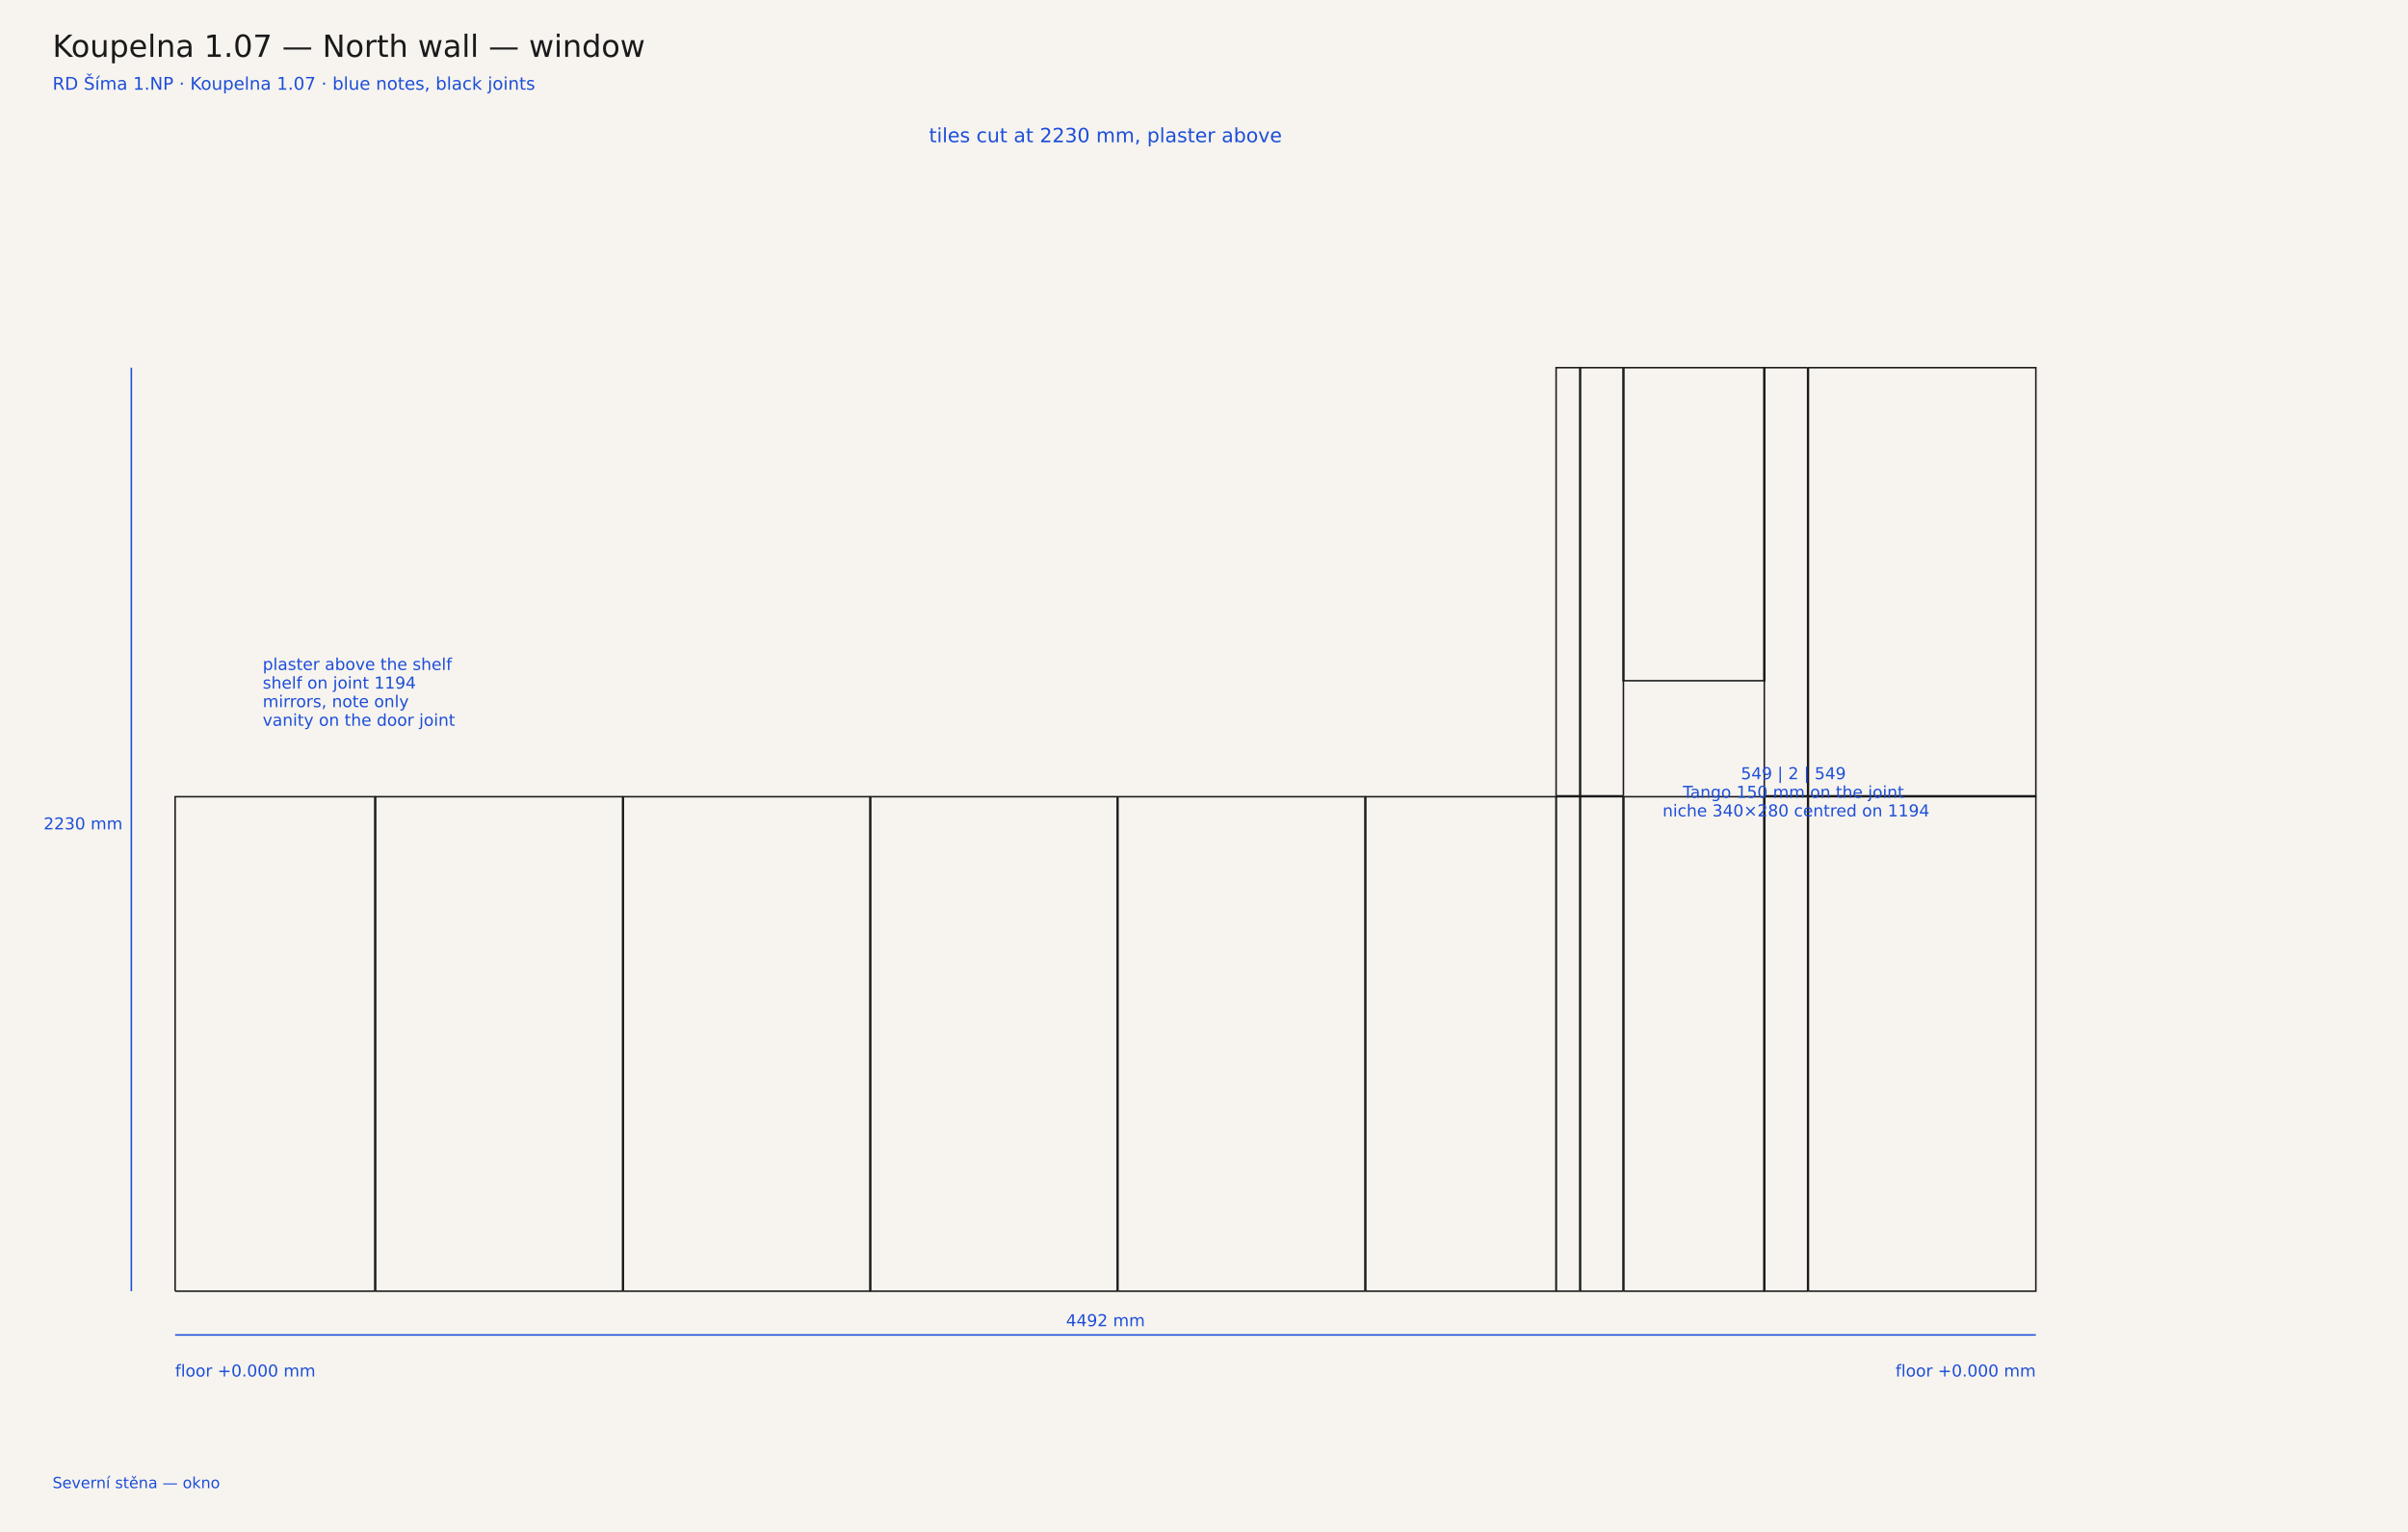
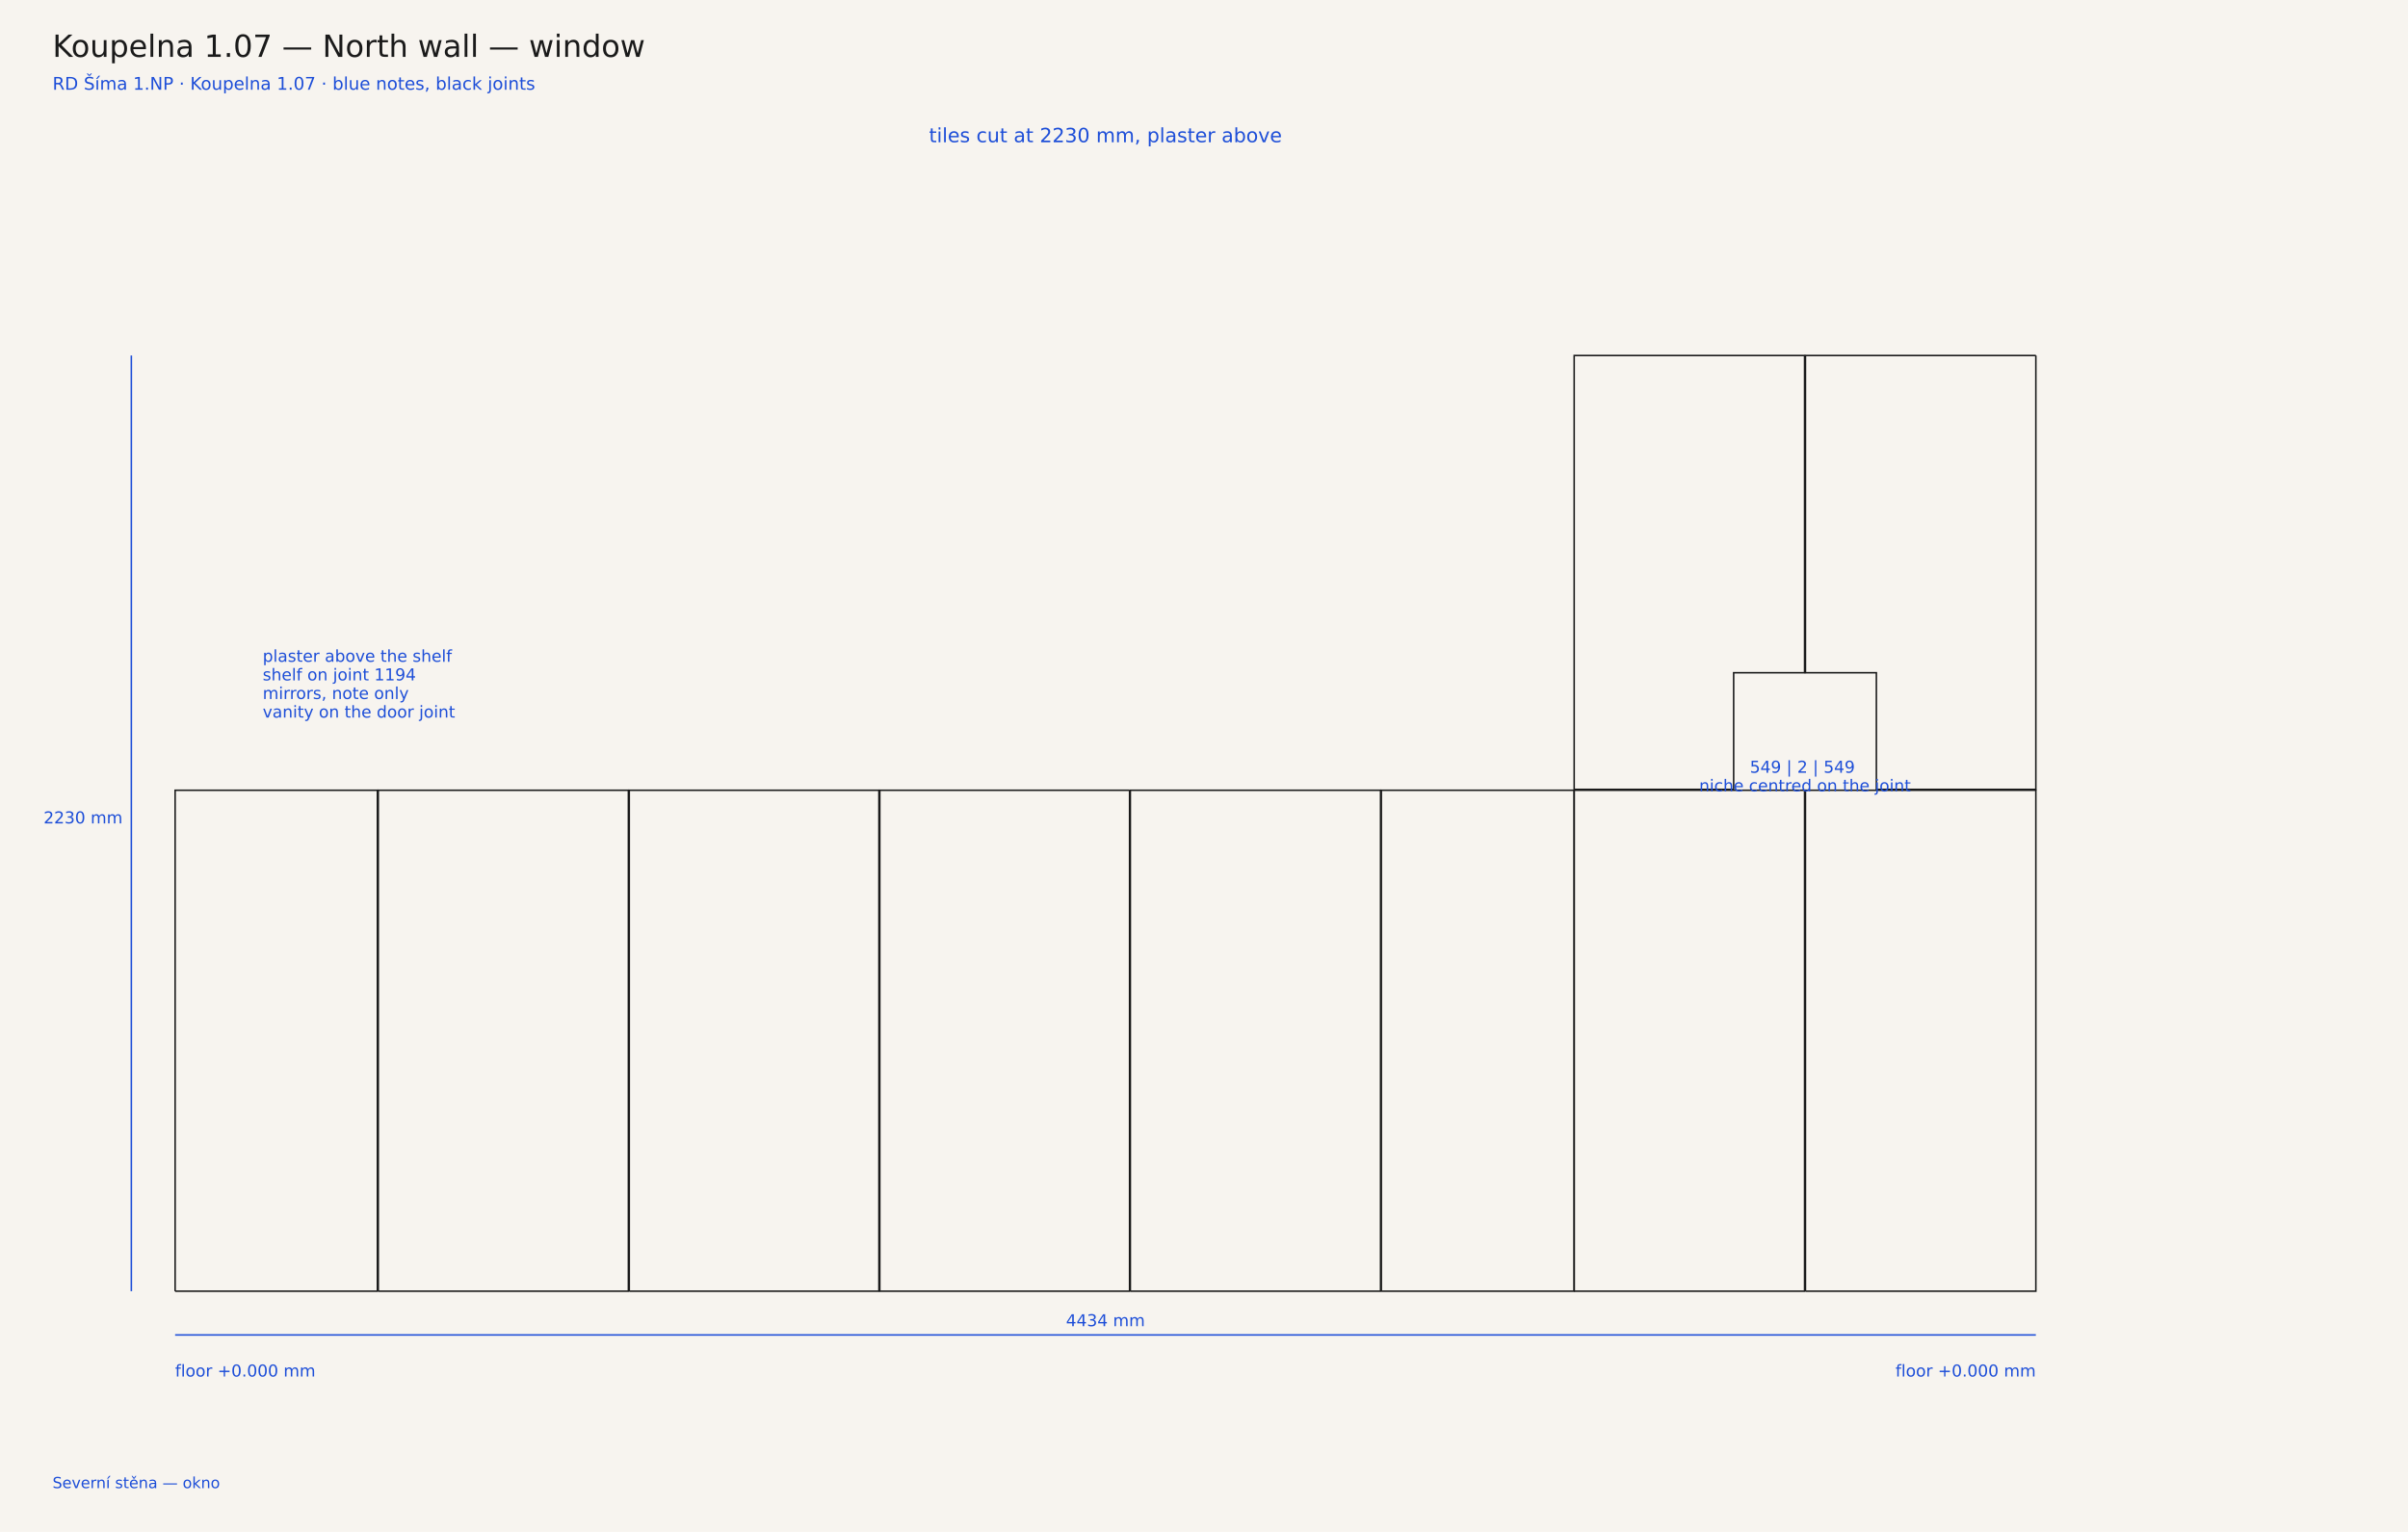
<svg xmlns="http://www.w3.org/2000/svg" width="2200" height="1400" viewBox="0 0 2200 1400">
  <rect width="2200" height="1400" fill="#f7f4ef" />
  <text x="48" y="52" font-family="DejaVu Sans, sans-serif" font-size="28" fill="#1a1a1a">Koupelna 1.07 — North wall — window</text>
  <text x="48" y="82" font-family="DejaVu Sans, sans-serif" font-size="16" fill="#1d4ed8">RD Šíma 1.NP · Koupelna 1.07 · blue notes, black joints</text>
-   <polyline points="160.0,1180.0 342.4,1180.0 342.4,728.1 160.0,728.1 160.0,1180.0" fill="none" stroke="#1a1a1a" stroke-width="1.4" stroke-linejoin="miter" />
-   <polyline points="343.2,1180.0 568.8,1180.0 568.8,728.1 343.2,728.1 343.2,1180.0" fill="none" stroke="#1a1a1a" stroke-width="1.4" stroke-linejoin="miter" />
-   <polyline points="569.5,1180.0 569.5,728.1 794.7,728.1 794.7,1180.0 569.5,1180.0" fill="none" stroke="#1a1a1a" stroke-width="1.4" stroke-linejoin="miter" />
-   <polyline points="1020.7,728.1 1020.7,1180.0 795.5,1180.0 795.5,728.1 1020.7,728.1" fill="none" stroke="#1a1a1a" stroke-width="1.4" stroke-linejoin="miter" />
-   <polyline points="1021.4,1180.0 1247.0,1180.0 1247.0,728.1 1021.4,728.1 1021.4,1180.0" fill="none" stroke="#1a1a1a" stroke-width="1.4" stroke-linejoin="miter" />
-   <polyline points="1247.8,1180.0 1421.7,1180.0 1421.7,728.1 1247.8,728.1 1247.8,1180.0" fill="none" stroke="#1a1a1a" stroke-width="1.4" stroke-linejoin="miter" />
-   <polyline points="1421.7,1180.0 1421.7,728.1 1443.3,728.1 1443.3,1180.0 1421.7,1180.0" fill="none" stroke="#1a1a1a" stroke-width="1.4" stroke-linejoin="miter" />
-   <polyline points="1444.0,1180.0 1444.0,728.1 1482.8,728.1 1482.8,1180.0 1444.0,1180.0" fill="none" stroke="#1a1a1a" stroke-width="1.4" stroke-linejoin="miter" />
-   <polyline points="1483.6,1180.0 1483.6,728.1 1611.5,728.1 1611.5,1180.0 1483.6,1180.0" fill="none" stroke="#1a1a1a" stroke-width="1.4" stroke-linejoin="miter" />
-   <polyline points="1651.5,728.1 1651.5,1180.0 1612.3,1180.0 1612.3,728.1 1651.5,728.1" fill="none" stroke="#1a1a1a" stroke-width="1.4" stroke-linejoin="miter" />
-   <polyline points="1652.2,1180.0 1860.0,1180.0 1860.0,728.1 1652.2,728.1 1652.2,1180.0" fill="none" stroke="#1a1a1a" stroke-width="1.4" stroke-linejoin="miter" />
-   <polyline points="1421.7,727.3 1421.7,336.0 1443.3,336.0 1443.3,727.3 1421.7,727.3" fill="none" stroke="#1a1a1a" stroke-width="1.4" stroke-linejoin="miter" />
-   <polyline points="1483.2,727.3 1444.0,727.3 1444.0,336.0 1482.8,336.0 1482.8,622.1 1483.2,622.1 1483.2,727.3" fill="none" stroke="#1a1a1a" stroke-width="1.4" stroke-linejoin="miter" />
-   <polyline points="1483.6,622.1 1483.6,336.0 1611.5,336.0 1611.5,622.1 1483.6,622.1" fill="none" stroke="#1a1a1a" stroke-width="1.4" stroke-linejoin="miter" />
-   <polyline points="1651.5,336.0 1651.5,727.3 1611.9,727.3 1611.9,622.1 1612.3,622.1 1612.3,336.0 1651.5,336.0" fill="none" stroke="#1a1a1a" stroke-width="1.4" stroke-linejoin="miter" />
-   <polyline points="1652.2,727.3 1860.0,727.3 1860.0,336.0 1652.2,336.0 1652.2,727.3" fill="none" stroke="#1a1a1a" stroke-width="1.4" stroke-linejoin="miter" />
+   <polyline points="160.0,1180.0 344.8,1180.0 344.8,722.2 160.0,722.2 160.0,1180.0" fill="none" stroke="#1a1a1a" stroke-width="1.4" stroke-linejoin="miter" />
+   <polyline points="345.6,1180.0 574.1,1180.0 574.1,722.2 345.6,722.2 345.6,1180.0" fill="none" stroke="#1a1a1a" stroke-width="1.4" stroke-linejoin="miter" />
+   <polyline points="574.9,1180.0 574.9,722.2 803.0,722.2 803.0,1180.0 574.9,1180.0" fill="none" stroke="#1a1a1a" stroke-width="1.4" stroke-linejoin="miter" />
+   <polyline points="1032.0,722.2 1032.0,1180.0 803.8,1180.0 803.8,722.2 1032.0,722.2" fill="none" stroke="#1a1a1a" stroke-width="1.4" stroke-linejoin="miter" />
+   <polyline points="1032.7,1180.0 1261.3,1180.0 1261.3,722.2 1032.7,722.2 1032.7,1180.0" fill="none" stroke="#1a1a1a" stroke-width="1.4" stroke-linejoin="miter" />
+   <polyline points="1262.0,1180.0 1438.2,1180.0 1438.2,722.2 1262.0,722.2 1262.0,1180.0" fill="none" stroke="#1a1a1a" stroke-width="1.4" stroke-linejoin="miter" />
+   <polyline points="1438.2,1180.0 1438.2,722.2 1648.7,722.2 1648.7,1180.0 1438.2,1180.0" fill="none" stroke="#1a1a1a" stroke-width="1.4" stroke-linejoin="miter" />
+   <polyline points="1649.5,1180.0 1649.5,722.2 1860.0,722.2 1860.0,1180.0 1649.5,1180.0" fill="none" stroke="#1a1a1a" stroke-width="1.4" stroke-linejoin="miter" />
+   <polyline points="1583.9,721.4 1438.2,721.4 1438.2,324.9 1648.7,324.9 1648.7,614.8 1583.9,614.8 1583.9,721.4" fill="none" stroke="#1a1a1a" stroke-width="1.4" stroke-linejoin="miter" />
+   <polyline points="1860.0,324.9 1860.0,721.4 1714.3,721.4 1714.3,614.8 1649.5,614.8 1649.5,324.9 1860.0,324.9" fill="none" stroke="#1a1a1a" stroke-width="1.4" stroke-linejoin="miter" />
  <line x1="160.0" y1="1220.0" x2="160.0" y2="1220.0" stroke="#1d4ed8" stroke-width="1" />
  <line x1="1860.0" y1="1220.0" x2="1860.0" y2="1220.0" stroke="#1d4ed8" stroke-width="1" />
  <line x1="160.0" y1="1220.0" x2="1860.0" y2="1220.0" stroke="#1d4ed8" stroke-width="1.4" />
  <text y="1212.0" text-anchor="middle" font-family="DejaVu Sans, sans-serif" font-size="15" fill="#1d4ed8">
-     <tspan x="1010.0" dy="0">4492 mm</tspan>
+     <tspan x="1010.0" dy="0">4434 mm</tspan>
  </text>
  <line x1="120.0" y1="1180.0" x2="120.0" y2="1180.0" stroke="#1d4ed8" stroke-width="1" />
-   <line x1="120.0" y1="336.0" x2="120.0" y2="336.0" stroke="#1d4ed8" stroke-width="1" />
-   <line x1="120.0" y1="1180.0" x2="120.0" y2="336.0" stroke="#1d4ed8" stroke-width="1.4" />
-   <text y="758.0" text-anchor="end" font-family="DejaVu Sans, sans-serif" font-size="15" fill="#1d4ed8">
+   <line x1="120.0" y1="324.9" x2="120.0" y2="324.9" stroke="#1d4ed8" stroke-width="1" />
+   <line x1="120.0" y1="1180.0" x2="120.0" y2="324.9" stroke="#1d4ed8" stroke-width="1.4" />
+   <text y="752.5" text-anchor="end" font-family="DejaVu Sans, sans-serif" font-size="15" fill="#1d4ed8">
    <tspan x="112.0" dy="0">2230 mm</tspan>
  </text>
  <text y="130.0" text-anchor="middle" font-family="DejaVu Sans, sans-serif" font-size="18" fill="#1d4ed8">
    <tspan x="1010.0" dy="0">tiles cut at 2230 mm, plaster above</tspan>
  </text>
  <text y="1258.0" text-anchor="start" font-family="DejaVu Sans, sans-serif" font-size="15" fill="#1d4ed8">
    <tspan x="160.0" dy="0">floor +0.000 mm</tspan>
  </text>
  <text y="1258.0" text-anchor="end" font-family="DejaVu Sans, sans-serif" font-size="15" fill="#1d4ed8">
    <tspan x="1860.0" dy="0">floor +0.000 mm</tspan>
  </text>
-   <text y="612.3" text-anchor="start" font-family="DejaVu Sans, sans-serif" font-size="15" fill="#1d4ed8">
+   <text y="604.8" text-anchor="start" font-family="DejaVu Sans, sans-serif" font-size="15" fill="#1d4ed8">
    <tspan x="240.0" dy="0">plaster above the shelf</tspan>
    <tspan x="240.0" dy="17">shelf on joint 1194</tspan>
    <tspan x="240.0" dy="17">mirrors, note only</tspan>
    <tspan x="240.0" dy="17">vanity on the door joint</tspan>
  </text>
-   <text y="712.1" text-anchor="middle" font-family="DejaVu Sans, sans-serif" font-size="15" fill="#1d4ed8">
-     <tspan x="1640.9" dy="0">549 | 2 | 549</tspan>
-     <tspan x="1640.9" dy="17">Tango 150 mm on the joint</tspan>
-     <tspan x="1640.9" dy="17">niche 340×280 centred on 1194</tspan>
+   <text y="706.2" text-anchor="middle" font-family="DejaVu Sans, sans-serif" font-size="15" fill="#1d4ed8">
+     <tspan x="1649.1" dy="0">549 | 2 | 549</tspan>
+     <tspan x="1649.1" dy="17">niche centred on the joint</tspan>
  </text>
  <text y="1360.0" text-anchor="start" font-family="DejaVu Sans, sans-serif" font-size="14" fill="#1d4ed8">
    <tspan x="48.0" dy="0">Severní stěna — okno</tspan>
  </text>
</svg>
